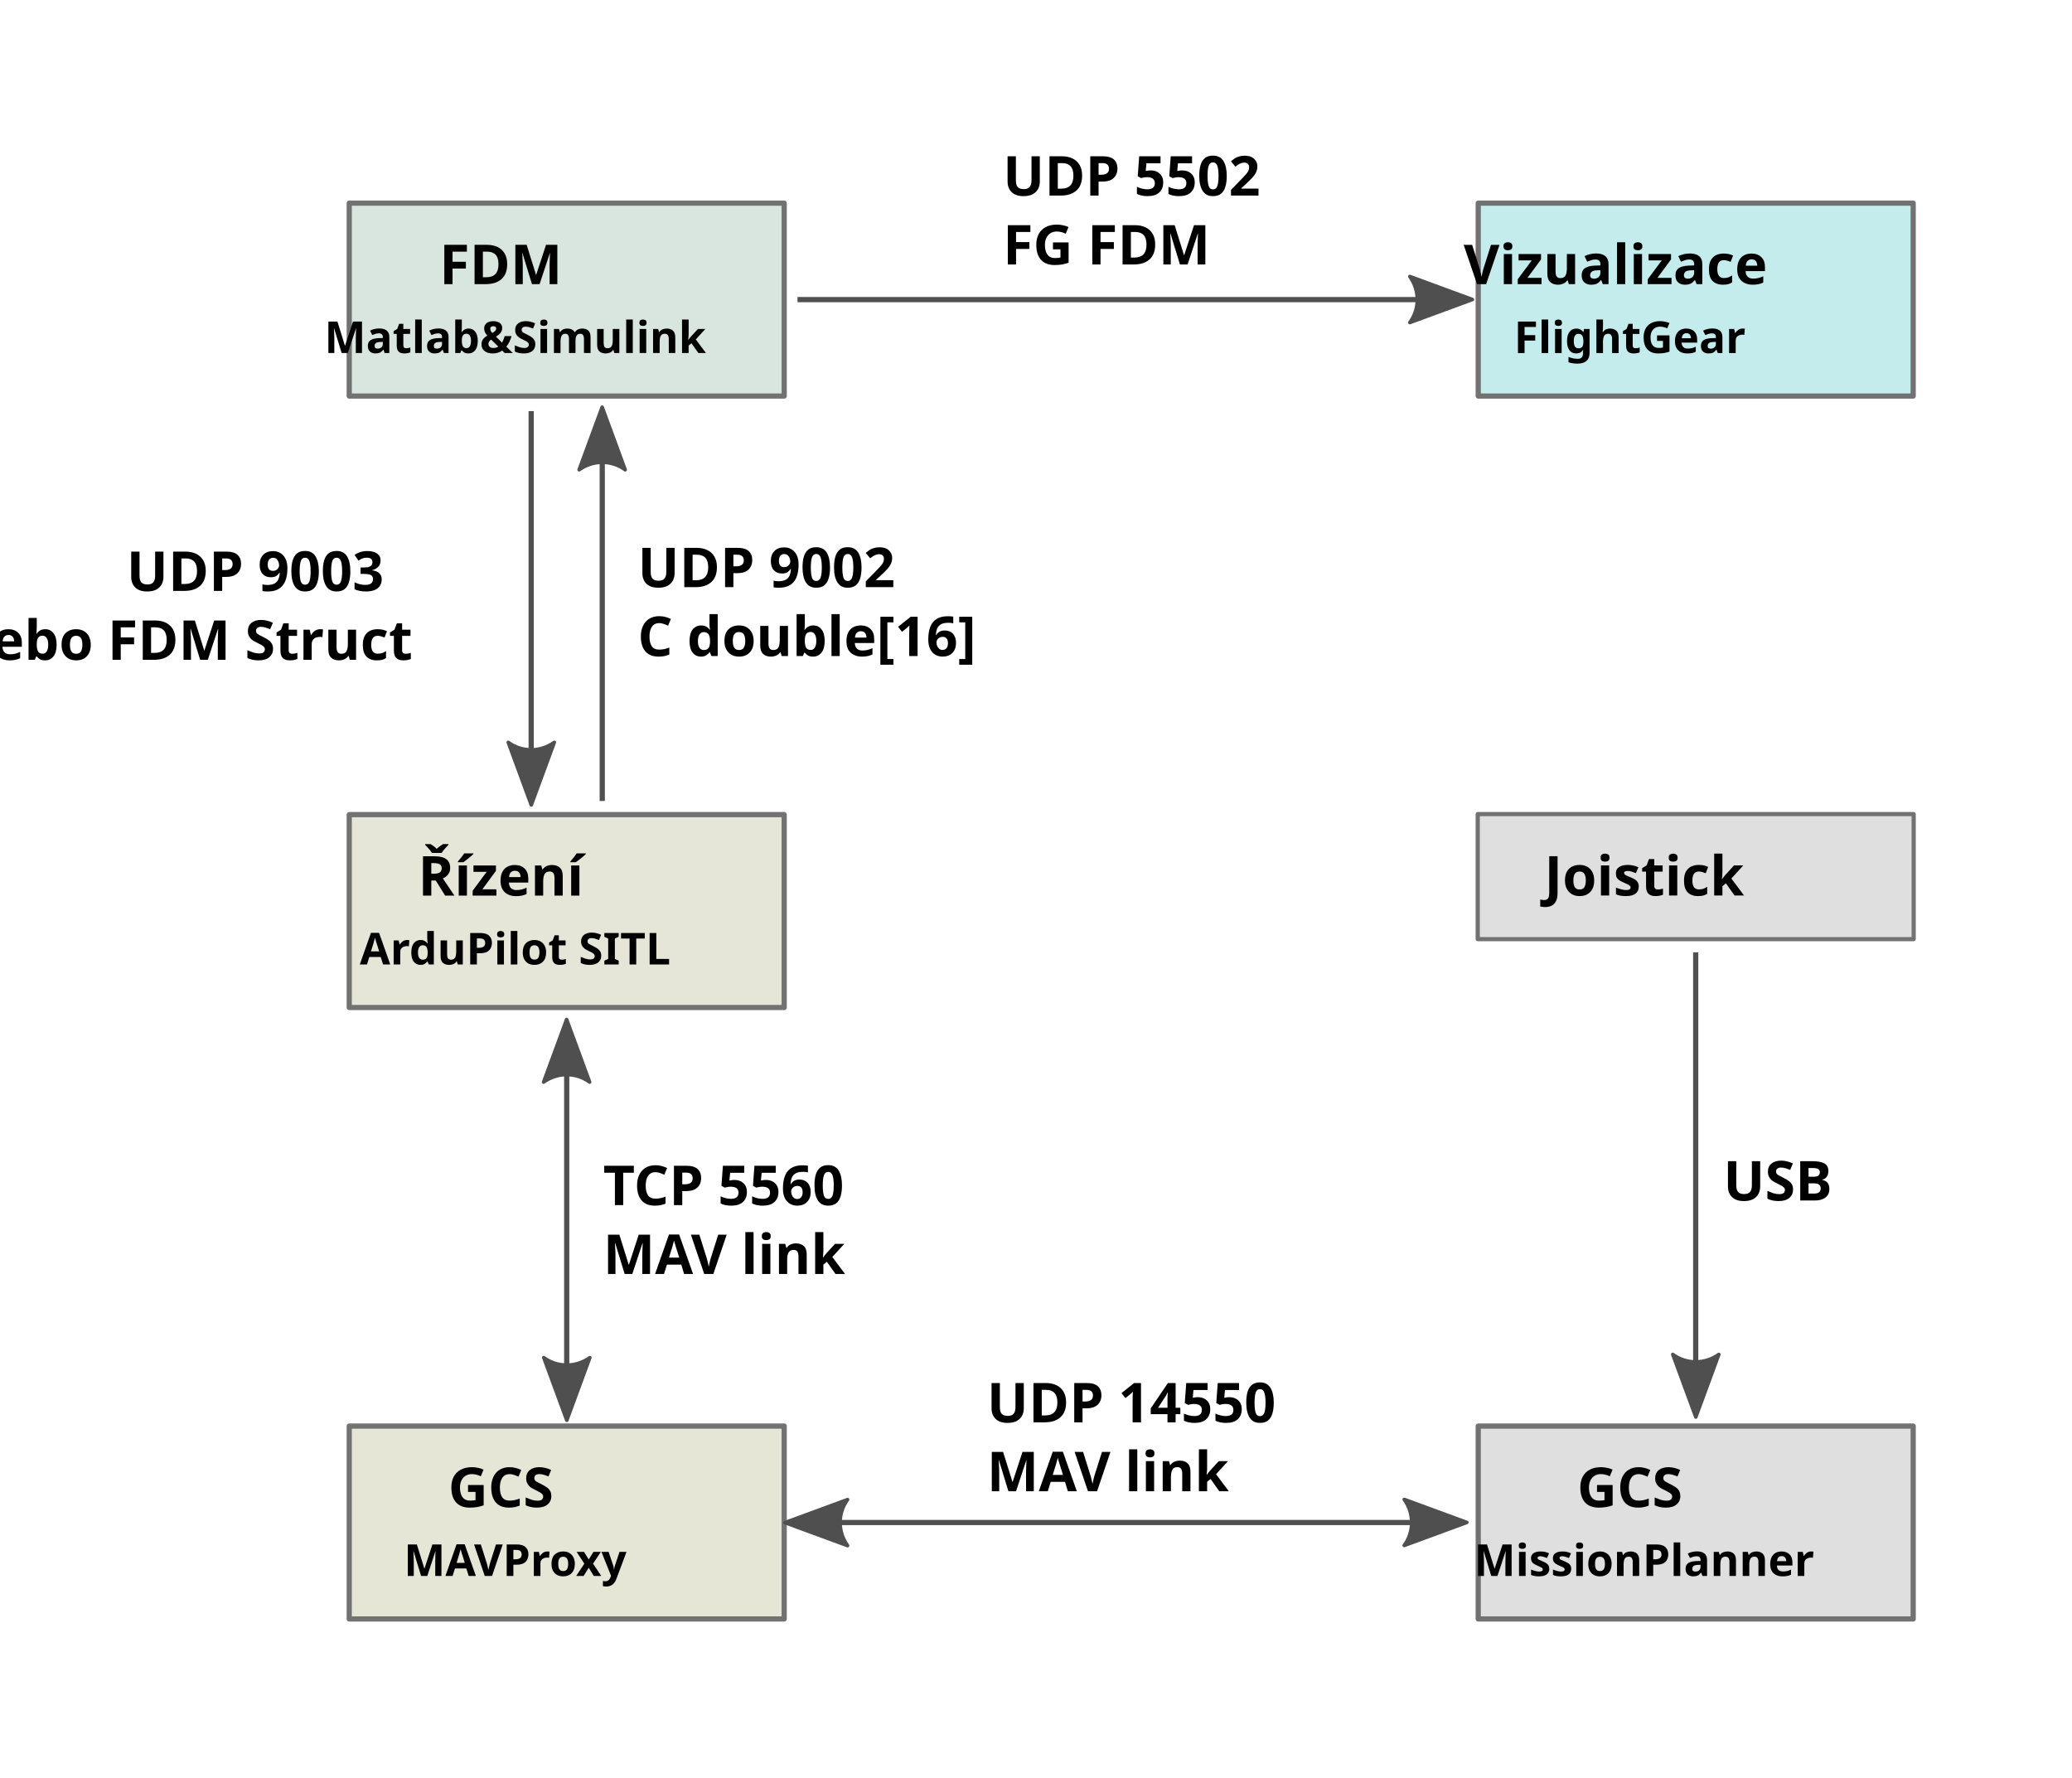
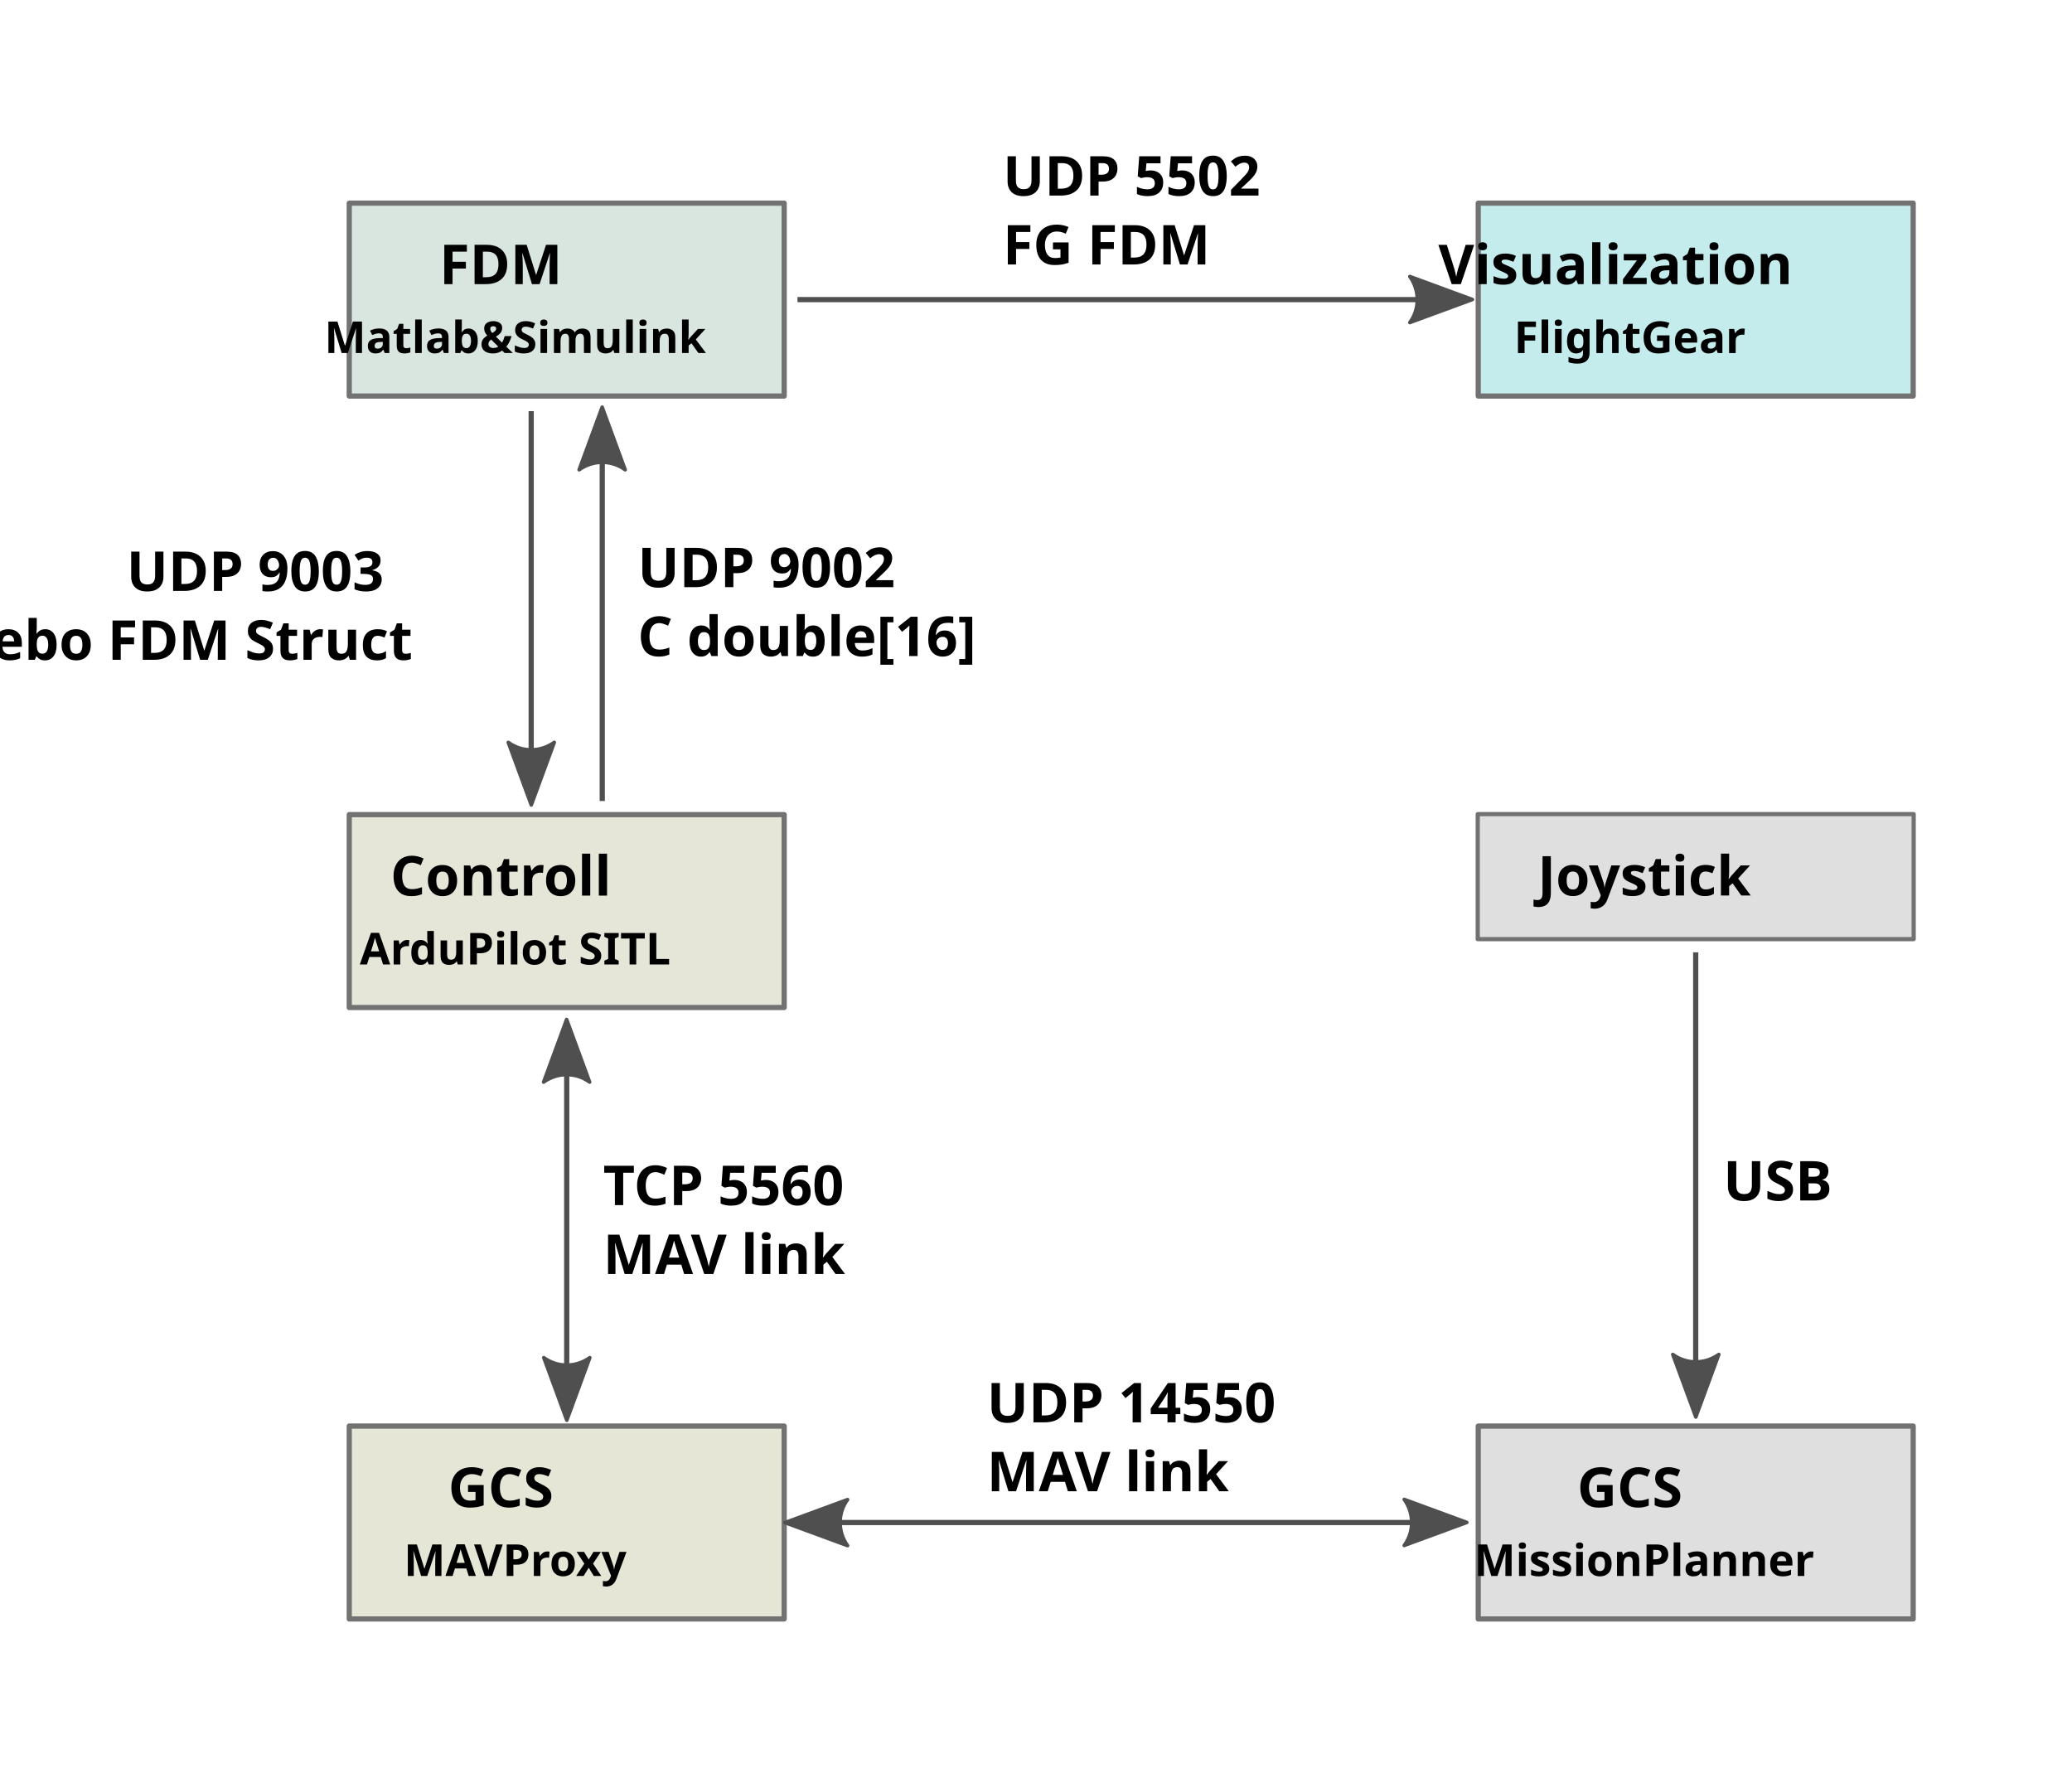
<svg xmlns="http://www.w3.org/2000/svg" width="397.93mm" height="341.386mm" viewBox="0 0 397.93 341.386" version="1.1" id="svg8">
  <defs id="defs2">
    <marker style="overflow:visible" id="marker11434" refX="0" refY="0" orient="auto">
      <path transform="matrix(1.1,0,0,1.1,1.1,0)" d="M 8.719,4.034 -2.207,0.016 8.719,-4.002 c -1.745,2.372 -1.735,5.617 -6e-7,8.035 z" style="fill:#4f4f4f;fill-opacity:1;fill-rule:evenodd;stroke:#4f4f4f;stroke-width:0.625;stroke-linejoin:round;stroke-opacity:1" id="path11432" />
    </marker>
    <marker orient="auto" refY="0" refX="0" id="Arrow2Lend" style="overflow:visible">
      <path id="path8632" style="fill:#4f4f4f;fill-opacity:1;fill-rule:evenodd;stroke:#4f4f4f;stroke-width:0.625;stroke-linejoin:round;stroke-opacity:1" d="M 8.719,4.034 -2.207,0.016 8.719,-4.002 c -1.745,2.372 -1.735,5.617 -6e-7,8.035 z" transform="matrix(-1.1,0,0,-1.1,-1.1,0)" />
    </marker>
    <marker orient="auto" refY="0" refX="0" id="Arrow2Lstart-8" style="overflow:visible">
      <path id="path8629-6" style="fill:#4f4f4f;fill-opacity:1;fill-rule:evenodd;stroke:#4f4f4f;stroke-width:0.625;stroke-linejoin:round;stroke-opacity:1" d="M 8.719,4.034 -2.207,0.016 8.719,-4.002 c -1.745,2.372 -1.735,5.617 -6e-7,8.035 z" transform="matrix(1.1,0,0,1.1,1.1,0)" />
    </marker>
    <marker orient="auto" refY="0" refX="0" id="Arrow2Lend-0" style="overflow:visible">
      <path id="path8632-9" style="fill:#4f4f4f;fill-opacity:1;fill-rule:evenodd;stroke:#4f4f4f;stroke-width:0.625;stroke-linejoin:round;stroke-opacity:1" d="M 8.719,4.034 -2.207,0.016 8.719,-4.002 c -1.745,2.372 -1.735,5.617 -6e-7,8.035 z" transform="matrix(-1.1,0,0,-1.1,-1.1,0)" />
    </marker>
    <marker orient="auto" refY="0" refX="0" id="Arrow2Lend-0-9" style="overflow:visible">
      <path id="path8632-9-2" style="fill:#4f4f4f;fill-opacity:1;fill-rule:evenodd;stroke:#4f4f4f;stroke-width:0.625;stroke-linejoin:round;stroke-opacity:1" d="M 8.719,4.034 -2.207,0.016 8.719,-4.002 c -1.745,2.372 -1.735,5.617 -6e-7,8.035 z" transform="matrix(-1.1,0,0,-1.1,-1.1,0)" />
    </marker>
    <marker orient="auto" refY="0" refX="0" id="Arrow2Lend-0-9-3" style="overflow:visible">
      <path id="path8632-9-2-2" style="fill:#4f4f4f;fill-opacity:1;fill-rule:evenodd;stroke:#4f4f4f;stroke-width:0.625;stroke-linejoin:round;stroke-opacity:1" d="M 8.719,4.034 -2.207,0.016 8.719,-4.002 c -1.745,2.372 -1.735,5.617 -6e-7,8.035 z" transform="matrix(-1.1,0,0,-1.1,-1.1,0)" />
    </marker>
    <marker orient="auto" refY="0" refX="0" id="Arrow2Lend-0-0" style="overflow:visible">
      <path id="path8632-9-4" style="fill:#4f4f4f;fill-opacity:1;fill-rule:evenodd;stroke:#4f4f4f;stroke-width:0.625;stroke-linejoin:round;stroke-opacity:1" d="M 8.719,4.034 -2.207,0.016 8.719,-4.002 c -1.745,2.372 -1.735,5.617 -6e-7,8.035 z" transform="matrix(-1.1,0,0,-1.1,-1.1,0)" />
    </marker>
    <marker orient="auto" refY="0" refX="0" id="Arrow2Lstart-3" style="overflow:visible">
      <path id="path8629-3" style="fill:#4f4f4f;fill-opacity:1;fill-rule:evenodd;stroke:#4f4f4f;stroke-width:0.625;stroke-linejoin:round;stroke-opacity:1" d="M 8.719,4.034 -2.207,0.016 8.719,-4.002 c -1.745,2.372 -1.735,5.617 -6e-7,8.035 z" transform="matrix(1.1,0,0,1.1,1.1,0)" />
    </marker>
    <marker orient="auto" refY="0" refX="0" id="Arrow2Lend-5" style="overflow:visible">
      <path id="path8632-0" style="fill:#4f4f4f;fill-opacity:1;fill-rule:evenodd;stroke:#4f4f4f;stroke-width:0.625;stroke-linejoin:round;stroke-opacity:1" d="M 8.719,4.034 -2.207,0.016 8.719,-4.002 c -1.745,2.372 -1.735,5.617 -6e-7,8.035 z" transform="matrix(-1.1,0,0,-1.1,-1.1,0)" />
    </marker>
    <marker style="overflow:visible" id="marker11434-8" refX="0" refY="0" orient="auto">
      <path transform="matrix(1.1,0,0,1.1,1.1,0)" d="M 8.719,4.034 -2.207,0.016 8.719,-4.002 c -1.745,2.372 -1.735,5.617 -6e-7,8.035 z" style="fill:#4f4f4f;fill-opacity:1;fill-rule:evenodd;stroke:#4f4f4f;stroke-width:0.625;stroke-linejoin:round;stroke-opacity:1" id="path11432-3" />
    </marker>
    <marker orient="auto" refY="0" refX="0" id="Arrow2Lend-0-9-3-9" style="overflow:visible">
      <path id="path8632-9-2-2-7" style="fill:#4f4f4f;fill-opacity:1;fill-rule:evenodd;stroke:#4f4f4f;stroke-width:0.625;stroke-linejoin:round;stroke-opacity:1" d="M 8.719,4.034 -2.207,0.016 8.719,-4.002 c -1.745,2.372 -1.735,5.617 -6e-7,8.035 z" transform="matrix(-1.1,0,0,-1.1,-1.1,0)" />
    </marker>
  </defs>
  <g id="layer1" transform="translate(48.91954,1.641224)" style="display:inline">
    <g id="g8583" transform="translate(-0.7460041,-0.3383032)">
      <rect y="37.708" x="18.899" height="37.042" width="83.533" id="rect8417" style="opacity:1;fill:#156a3f;fill-opacity:0.166;stroke:#727272;stroke-width:1;stroke-linecap:round;stroke-linejoin:round;stroke-miterlimit:4;stroke-dasharray:none;stroke-dashoffset:0;stroke-opacity:1" />
      <text id="text8421" y="53.259" x="60.4" style="font-style:normal;font-variant:normal;font-weight:bold;font-stretch:normal;font-size:10.583px;line-height:125%;font-family:'Basis Grotesque Pro';-inkscape-font-specification:'Basis Grotesque Pro Bold';text-align:center;letter-spacing:0px;word-spacing:0px;writing-mode:lr-tb;text-anchor:middle;fill:#000000;fill-opacity:1;stroke:none;stroke-width:0.265px;stroke-linecap:butt;stroke-linejoin:miter;stroke-opacity:1" xml:space="preserve">
        <tspan style="text-align:center;text-anchor:middle;stroke-width:0.265px" y="53.259" x="60.4" id="tspan8419">FDM</tspan>
        <tspan id="tspan8423" style="font-size:8.467px;text-align:center;text-anchor:middle;stroke-width:0.265px" y="66.489" x="60.4">Matlab&amp;Simulink</tspan>
      </text>
    </g>
    <g id="g8601" transform="translate(-3.958803,63.40575)">
      <rect y="91.381" x="22.112" height="37.042" width="83.533" id="rect8417-2" style="opacity:1;fill:#6a6615;fill-opacity:0.166;stroke:#727272;stroke-width:1;stroke-linecap:round;stroke-linejoin:round;stroke-miterlimit:4;stroke-dasharray:none;stroke-dashoffset:0;stroke-opacity:1" />
      <text id="text8421-9" y="106.932" x="63.613" style="font-style:normal;font-variant:normal;font-weight:bold;font-stretch:normal;font-size:10.583px;line-height:125%;font-family:'Basis Grotesque Pro';-inkscape-font-specification:'Basis Grotesque Pro Bold';text-align:center;letter-spacing:0px;word-spacing:0px;writing-mode:lr-tb;text-anchor:middle;fill:#000000;fill-opacity:1;stroke:none;stroke-width:0.265px;stroke-linecap:butt;stroke-linejoin:miter;stroke-opacity:1" xml:space="preserve">
-         <tspan style="text-align:center;text-anchor:middle;stroke-width:0.265px" y="106.932" x="63.613" id="tspan8419-2">Řízení</tspan>
+         <tspan style="text-align:center;text-anchor:middle;stroke-width:0.265px" y="106.932" x="63.613" id="tspan8419-2">Controll</tspan>
        <tspan id="tspan8423-9" style="font-size:8.467px;text-align:center;text-anchor:middle;stroke-width:0.265px" y="120.161" x="63.613">ArduPilot SITL</tspan>
      </text>
    </g>
    <g id="g8595" transform="translate(-116.9737,177.4206)">
      <rect y="94.783" x="135.126" height="37.042" width="83.533" id="rect8417-2-9" style="opacity:1;fill:#676712;fill-opacity:0.165;stroke:#727272;stroke-width:1;stroke-linecap:round;stroke-linejoin:round;stroke-miterlimit:4;stroke-dasharray:none;stroke-dashoffset:0;stroke-opacity:1" />
      <text id="text8421-9-3" y="110.334" x="176.628" style="font-style:normal;font-variant:normal;font-weight:bold;font-stretch:normal;font-size:10.583px;line-height:125%;font-family:'Basis Grotesque Pro';-inkscape-font-specification:'Basis Grotesque Pro Bold';text-align:center;letter-spacing:0px;word-spacing:0px;writing-mode:lr-tb;text-anchor:middle;fill:#000000;fill-opacity:1;stroke:none;stroke-width:0.265px;stroke-linecap:butt;stroke-linejoin:miter;stroke-opacity:1" xml:space="preserve">
        <tspan style="text-align:center;text-anchor:middle;stroke-width:0.265px" y="110.334" x="176.628" id="tspan8419-2-5">GCS</tspan>
        <tspan id="tspan8423-9-9" style="font-size:8.467px;text-align:center;text-anchor:middle;stroke-width:0.265px" y="123.563" x="176.628">MAVProxy</tspan>
      </text>
    </g>
    <g id="g8577" transform="translate(100.9847,127.9057)">
      <rect y="144.298" x="133.993" height="37.042" width="83.533" id="rect8417-2-9-7" style="opacity:1;fill:#3f3f3f;fill-opacity:0.166;stroke:#727272;stroke-width:1;stroke-linecap:round;stroke-linejoin:round;stroke-miterlimit:4;stroke-dasharray:none;stroke-dashoffset:0;stroke-opacity:1" />
      <text id="text8421-9-3-3" y="159.849" x="175.494" style="font-style:normal;font-variant:normal;font-weight:bold;font-stretch:normal;font-size:10.583px;line-height:125%;font-family:'Basis Grotesque Pro';-inkscape-font-specification:'Basis Grotesque Pro Bold';text-align:center;letter-spacing:0px;word-spacing:0px;writing-mode:lr-tb;text-anchor:middle;fill:#000000;fill-opacity:1;stroke:none;stroke-width:0.265px;stroke-linecap:butt;stroke-linejoin:miter;stroke-opacity:1" xml:space="preserve">
        <tspan style="text-align:center;text-anchor:middle;stroke-width:0.265px" y="159.849" x="175.494" id="tspan8419-2-5-2">GCS</tspan>
        <tspan id="tspan8423-9-9-9" style="font-size:8.467px;text-align:center;text-anchor:middle;stroke-width:0.265px" y="173.078" x="175.494">MissionPlanner</tspan>
      </text>
    </g>
    <g id="g8589" transform="translate(103.2525,-2.60616)">
      <g id="g8607">
        <rect style="opacity:1;fill:#2cbbbb;fill-opacity:0.278;stroke:#727272;stroke-width:1;stroke-linecap:round;stroke-linejoin:round;stroke-miterlimit:4;stroke-dasharray:none;stroke-dashoffset:0;stroke-opacity:1" id="rect8417-2-0" width="83.533" height="37.042" x="131.725" y="39.976" />
        <text xml:space="preserve" style="font-style:normal;font-variant:normal;font-weight:bold;font-stretch:normal;font-size:10.583px;line-height:125%;font-family:'Basis Grotesque Pro';-inkscape-font-specification:'Basis Grotesque Pro Bold';text-align:center;letter-spacing:0px;word-spacing:0px;writing-mode:lr-tb;text-anchor:middle;fill:#000000;fill-opacity:1;stroke:none;stroke-width:0.265px;stroke-linecap:butt;stroke-linejoin:miter;stroke-opacity:1" x="173.226" y="55.527" id="text8421-9-37">
-           <tspan id="tspan8419-2-9" x="173.226" y="55.527" style="text-align:center;text-anchor:middle;stroke-width:0.265px">Vizualizace</tspan>
+           <tspan id="tspan8419-2-9" x="173.226" y="55.527" style="text-align:center;text-anchor:middle;stroke-width:0.265px">Visualization</tspan>
          <tspan x="173.226" y="68.757" style="font-size:8.467px;text-align:center;text-anchor:middle;stroke-width:0.265px" id="tspan8423-9-6">FlightGear</tspan>
        </text>
      </g>
    </g>
    <g id="g8571" transform="translate(99.47275,-45.08824)">
      <rect y="199.778" x="135.407" height="24.007" width="83.727" id="rect8417-2-9-7-9" style="opacity:1;fill:#3f3f3f;fill-opacity:0.166;stroke:#727272;stroke-width:0.806;stroke-linecap:round;stroke-linejoin:round;stroke-miterlimit:4;stroke-dasharray:none;stroke-dashoffset:0;stroke-opacity:1" />
      <text id="text8421-9-3-3-3" y="215.411" x="177.006" style="font-style:normal;font-variant:normal;font-weight:bold;font-stretch:normal;font-size:10.583px;line-height:125%;font-family:'Basis Grotesque Pro';-inkscape-font-specification:'Basis Grotesque Pro Bold';text-align:center;letter-spacing:0px;word-spacing:0px;writing-mode:lr-tb;text-anchor:middle;fill:#000000;fill-opacity:1;stroke:none;stroke-width:0.265px;stroke-linecap:butt;stroke-linejoin:miter;stroke-opacity:1" xml:space="preserve">
-         <tspan id="tspan8423-9-9-9-8" style="font-size:10.583px;text-align:center;text-anchor:middle;stroke-width:0.265px" y="215.411" x="177.006">Joistick</tspan>
+         <tspan id="tspan8423-9-9-9-8" style="font-size:10.583px;text-align:center;text-anchor:middle;stroke-width:0.265px" y="215.411" x="177.006">Joystick</tspan>
      </text>
    </g>
    <path style="fill:none;fill-rule:evenodd;stroke:#4f4f4f;stroke-width:1;stroke-linecap:butt;stroke-linejoin:miter;stroke-miterlimit:4;stroke-dasharray:none;stroke-opacity:1;marker-start:;marker-end:url(#Arrow2Lend)" d="M 104.24,55.891 H 232.53" id="path8609" />
    <g id="g12131" transform="translate(-5.169762)">
      <path id="path8609-6" d="M 58.265,77.304 V 151.605" style="fill:none;fill-rule:evenodd;stroke:#4f4f4f;stroke-width:1;stroke-linecap:butt;stroke-linejoin:miter;stroke-miterlimit:4;stroke-dasharray:none;stroke-opacity:1;marker-end:url(#Arrow2Lend-0)" />
      <path id="path8609-6-7" d="M 71.913,152.174 V 77.873" style="fill:none;fill-rule:evenodd;stroke:#4f4f4f;stroke-width:1;stroke-linecap:butt;stroke-linejoin:miter;stroke-miterlimit:4;stroke-dasharray:none;stroke-opacity:1;marker-end:url(#Arrow2Lend-0-9)" />
    </g>
    <path style="fill:none;fill-rule:evenodd;stroke:#4f4f4f;stroke-width:1;stroke-linecap:butt;stroke-linejoin:miter;stroke-miterlimit:4;stroke-dasharray:none;stroke-opacity:1;marker-start:url(#marker11434);marker-end:url(#Arrow2Lend-0-9-3)" d="M 59.919,269.756 V 195.455" id="path8609-6-7-9" />
    <path style="fill:none;fill-rule:evenodd;stroke:#4f4f4f;stroke-width:1;stroke-linecap:butt;stroke-linejoin:miter;stroke-miterlimit:4;stroke-dasharray:none;stroke-opacity:1;marker-start:url(#Arrow2Lstart-3);marker-end:url(#Arrow2Lend-5)" d="M 103.166,290.724 H 231.455" id="path8609-0" />
    <path style="fill:none;fill-rule:evenodd;stroke:#4f4f4f;stroke-width:1;stroke-linecap:butt;stroke-linejoin:miter;stroke-miterlimit:4;stroke-dasharray:none;stroke-opacity:1;marker-start:url(#marker11434-8);marker-end:" d="M 276.744,269.139 V 181.231" id="path8609-6-7-9-4" />
    <text xml:space="preserve" style="font-style:normal;font-variant:normal;font-weight:bold;font-stretch:normal;font-size:10.583px;line-height:125%;font-family:'Basis Grotesque Pro';-inkscape-font-specification:'Basis Grotesque Pro Bold';text-align:start;letter-spacing:0px;word-spacing:0px;writing-mode:lr-tb;text-anchor:start;fill:#000000;fill-opacity:1;stroke:none;stroke-width:0.265px;stroke-linecap:butt;stroke-linejoin:miter;stroke-opacity:1" x="143.685" y="35.915" id="text12195">
      <tspan id="tspan12193" x="143.685" y="35.915" style="stroke-width:0.265px">UDP 5502</tspan>
      <tspan x="143.685" y="49.144" style="stroke-width:0.265px" id="tspan12197">FG FDM</tspan>
    </text>
    <text xml:space="preserve" style="font-style:normal;font-variant:normal;font-weight:bold;font-stretch:normal;font-size:10.583px;line-height:125%;font-family:'Basis Grotesque Pro';-inkscape-font-specification:'Basis Grotesque Pro Bold';text-align:start;letter-spacing:0px;word-spacing:0px;writing-mode:lr-tb;text-anchor:start;fill:#000000;fill-opacity:1;stroke:none;stroke-width:0.265px;stroke-linecap:butt;stroke-linejoin:miter;stroke-opacity:1" x="73.547" y="111.109" id="text12195-5">
      <tspan x="73.547" y="111.109" style="stroke-width:0.265px" id="tspan12197-4">UDP 9002</tspan>
      <tspan x="73.547" y="124.338" style="stroke-width:0.265px" id="tspan12242">C double[16]</tspan>
    </text>
    <text xml:space="preserve" style="font-style:normal;font-variant:normal;font-weight:bold;font-stretch:normal;font-size:10.583px;line-height:125%;font-family:'Basis Grotesque Pro';-inkscape-font-specification:'Basis Grotesque Pro Bold';text-align:end;letter-spacing:0px;word-spacing:0px;writing-mode:lr-tb;text-anchor:end;fill:#000000;fill-opacity:1;stroke:none;stroke-width:0.265px;stroke-linecap:butt;stroke-linejoin:miter;stroke-opacity:1" x="44.085" y="111.829" id="text12195-5-7">
      <tspan x="44.085" y="111.829" style="text-align:end;text-anchor:end;stroke-width:0.265px" id="tspan12197-4-4">UDP 9003</tspan>
      <tspan x="44.085" y="125.058" style="text-align:end;text-anchor:end;stroke-width:0.265px" id="tspan12240">Gazebo FDM Struct</tspan>
    </text>
    <text xml:space="preserve" style="font-style:normal;font-variant:normal;font-weight:bold;font-stretch:normal;font-size:10.583px;line-height:125%;font-family:'Basis Grotesque Pro';-inkscape-font-specification:'Basis Grotesque Pro Bold';text-align:start;letter-spacing:0px;word-spacing:0px;writing-mode:lr-tb;text-anchor:start;fill:#000000;fill-opacity:1;stroke:none;stroke-width:0.265px;stroke-linecap:butt;stroke-linejoin:miter;stroke-opacity:1" x="66.905" y="229.769" id="text12195-5-4">
      <tspan x="66.905" y="229.769" style="stroke-width:0.265px" id="tspan12197-4-5">TCP 5560</tspan>
      <tspan x="66.905" y="242.998" style="stroke-width:0.265px" id="tspan12242-7">MAV link</tspan>
    </text>
    <text xml:space="preserve" style="font-style:normal;font-variant:normal;font-weight:bold;font-stretch:normal;font-size:10.583px;line-height:125%;font-family:'Basis Grotesque Pro';-inkscape-font-specification:'Basis Grotesque Pro Bold';text-align:start;letter-spacing:0px;word-spacing:0px;writing-mode:lr-tb;text-anchor:start;fill:#000000;fill-opacity:1;stroke:none;stroke-width:0.265px;stroke-linecap:butt;stroke-linejoin:miter;stroke-opacity:1" x="140.607" y="271.485" id="text12195-5-4-6">
      <tspan x="140.607" y="271.485" style="stroke-width:0.265px" id="tspan12197-4-5-5">UDP 14550</tspan>
      <tspan x="140.607" y="284.714" style="stroke-width:0.265px" id="tspan12242-7-5">MAV link</tspan>
    </text>
    <text xml:space="preserve" style="font-style:normal;font-variant:normal;font-weight:bold;font-stretch:normal;font-size:10.583px;line-height:125%;font-family:'Basis Grotesque Pro';-inkscape-font-specification:'Basis Grotesque Pro Bold';text-align:start;letter-spacing:0px;word-spacing:0px;writing-mode:lr-tb;text-anchor:start;fill:#000000;fill-opacity:1;stroke:none;stroke-width:0.265px;stroke-linecap:butt;stroke-linejoin:miter;stroke-opacity:1" x="282.031" y="228.889" id="text12195-5-4-6-9">
      <tspan x="282.031" y="228.889" style="stroke-width:0.265px" id="tspan12242-7-5-1">USB</tspan>
    </text>
  </g>
</svg>
